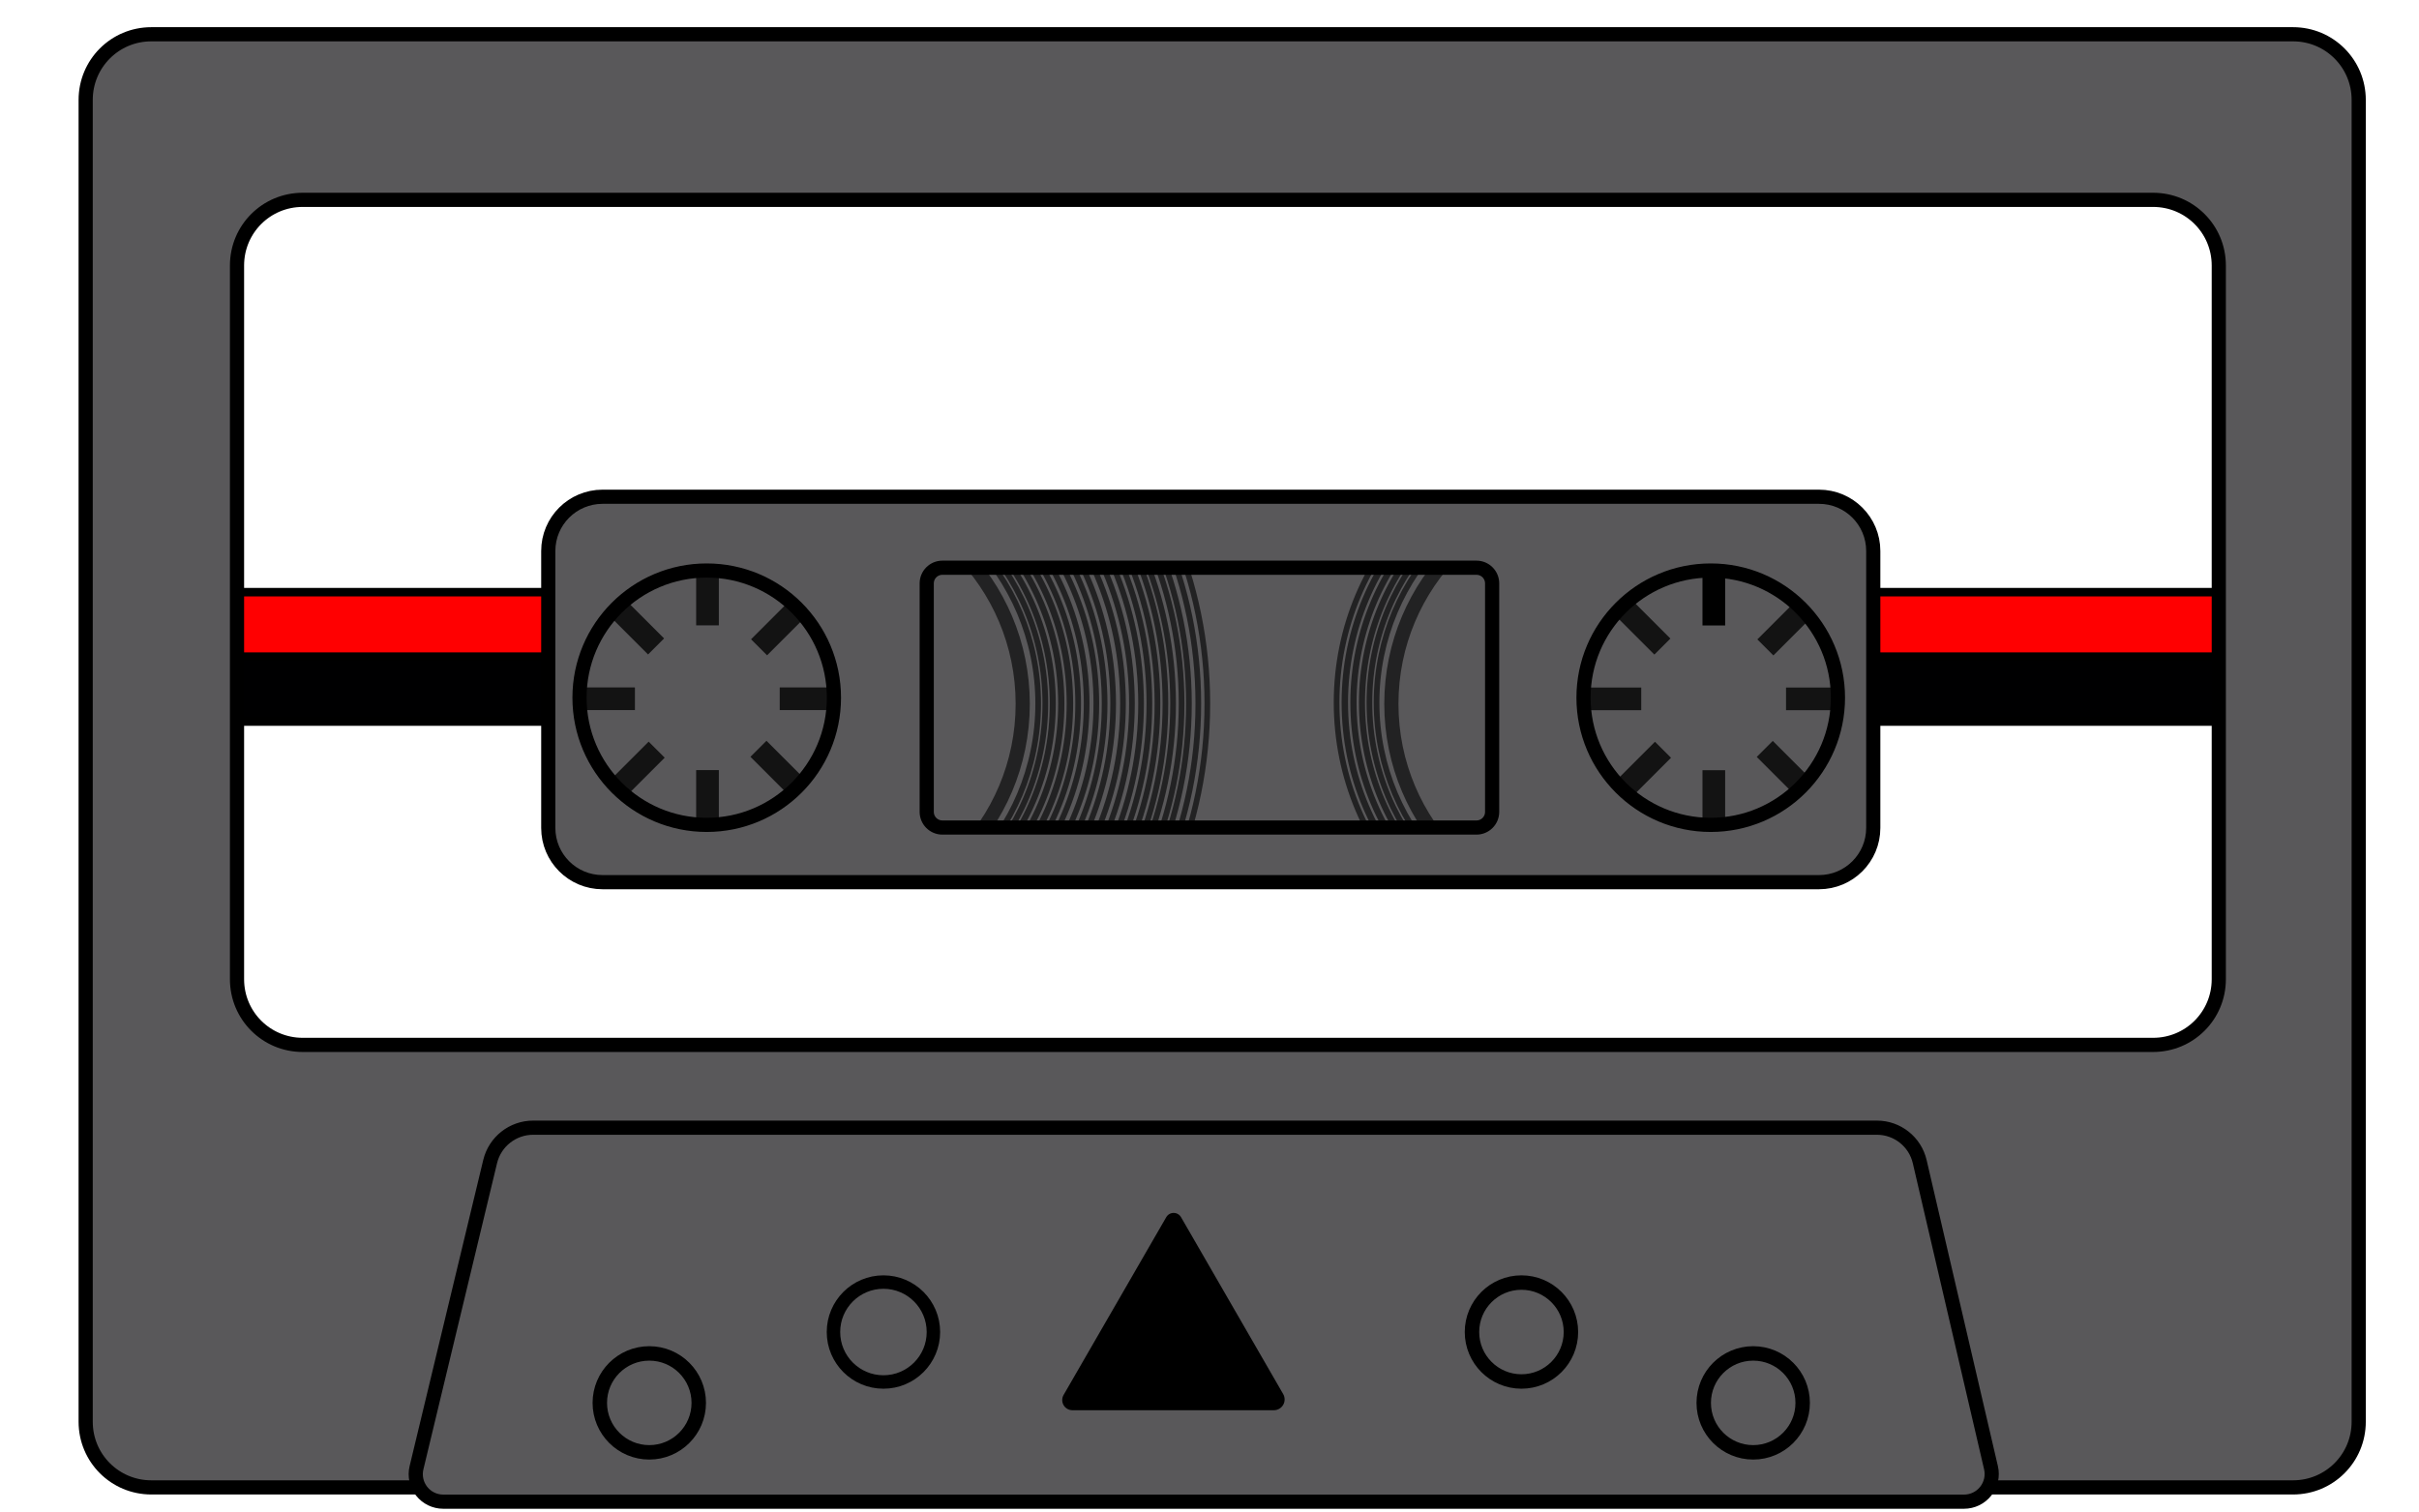
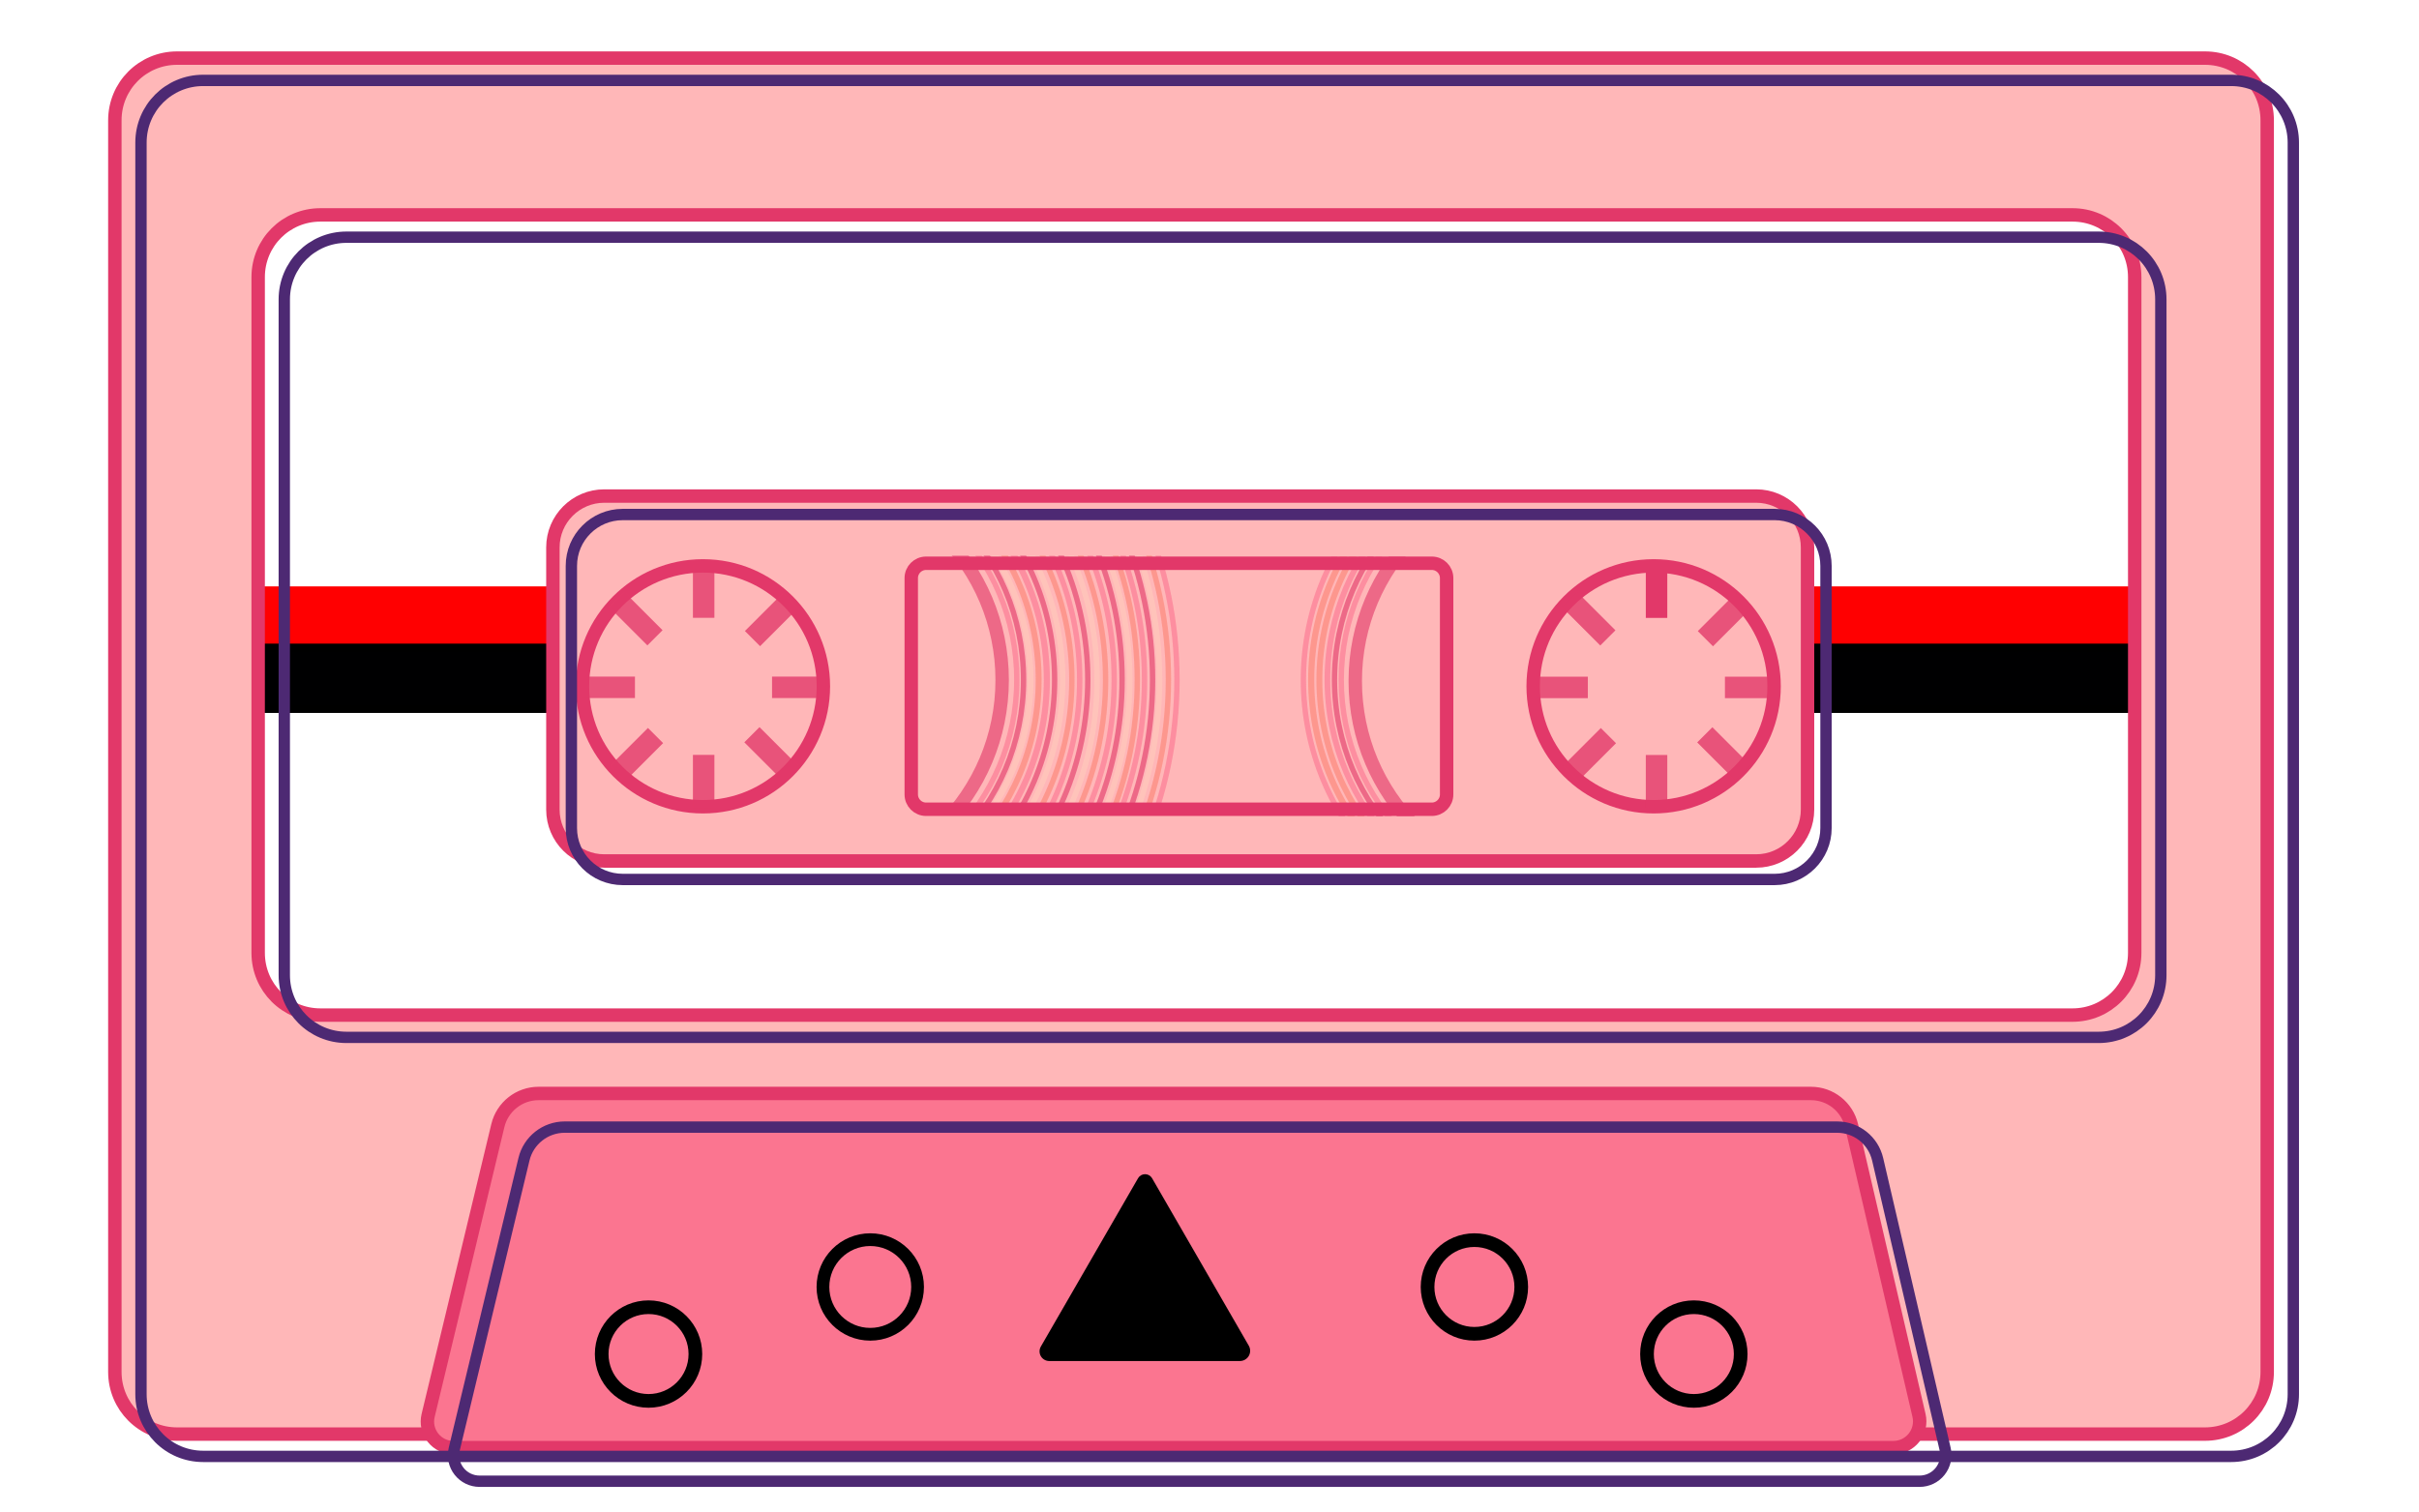
<svg xmlns="http://www.w3.org/2000/svg" version="1.1" id="svg2" width="853.333" height="533.333" viewBox="0 0 853.333 533.333">
  <defs id="defs6">
    <clipPath clipPathUnits="userSpaceOnUse" id="clipPath46">
      <rect style="opacity:1;fill:none;fill-opacity:1;stroke:#f08acb;stroke-width:5;stroke-linecap:round;stroke-linejoin:round;stroke-opacity:1" id="rect46" width="199.454" height="91.668" x="-522.813" y="200.679" ry="5.52" transform="scale(-1,1)" />
    </clipPath>
    <clipPath clipPathUnits="userSpaceOnUse" id="clipPath47">
      <rect style="opacity:1;fill:none;fill-opacity:1;stroke:#f08acb;stroke-width:5;stroke-linecap:round;stroke-linejoin:round;stroke-opacity:1" id="rect47" width="199.454" height="91.668" x="326.915" y="200.323" ry="5.52" />
    </clipPath>
  </defs>
  <g id="layer1" style="display:inline;opacity:1">
-     <rect style="fill:#ff0001;fill-opacity:1;stroke:#000000;stroke-width:3;stroke-miterlimit:4;stroke-dasharray:none;stroke-opacity:1" id="rect850" width="778.335" height="22.828" x="40.212" y="208.942" />
-     <rect style="opacity:1;fill:#000001;fill-opacity:1;stroke:#000000;stroke-width:3;stroke-miterlimit:4;stroke-dasharray:none;stroke-opacity:1" id="rect850-2" width="778.335" height="22.828" x="40.212" y="231.77" />
+     <rect style="fill:#ff0001;fill-opacity:1;stroke:none;stroke-width:2.841;stroke-miterlimit:4;stroke-dasharray:none;stroke-opacity:1" id="rect850" width="737.007" height="21.616" x="49.978" y="206.904" />
+     <rect style="opacity:1;fill:#000001;fill-opacity:1;stroke:#000000;stroke-width:2.841;stroke-miterlimit:4;stroke-dasharray:none;stroke-opacity:1" id="rect850-2" width="737.007" height="21.616" x="49.978" y="228.52" />
  </g>
  <g id="layer2" style="display:inline;opacity:1">
-     <path id="rect1829" style="opacity:1;fill:#59585a;fill-opacity:1;stroke:#000000;stroke-width:5;stroke-miterlimit:4;stroke-dasharray:none;stroke-opacity:1" d="m 53.389,12.088 c -12.836,0 -23.168,10.334 -23.168,23.17 V 501.656 c 0,12.836 10.332,23.168 23.168,23.168 H 808.895 c 12.836,0 23.17,-10.332 23.17,-23.168 V 35.258 c 0,-12.836 -10.334,-23.17 -23.17,-23.17 z m 53.389,58.426 h 652.758 c 12.836,0 23.17,10.334 23.17,23.17 V 345.518 c 0,12.836 -10.334,23.17 -23.17,23.17 H 106.777 c -12.836,0 -23.168,-10.334 -23.168,-23.17 V 93.684 c 0,-12.836 10.332,-23.17 23.168,-23.17 z" />
+     <path id="rect1829" style="opacity:1;fill:#ffb7b8;fill-opacity:1;stroke:#e23869;stroke-width:4.735;stroke-miterlimit:4;stroke-dasharray:none;stroke-opacity:1" d="m 62.454,20.503 c -12.154,0 -21.938,9.786 -21.938,21.94 V 484.076 c 0,12.154 9.784,21.938 21.938,21.938 H 777.845 c 12.154,0 21.94,-9.784 21.94,-21.938 V 42.442 c 0,-12.154 -9.786,-21.94 -21.94,-21.94 z m 50.554,55.324 h 618.098 c 12.154,0 21.94,9.786 21.94,21.94 V 336.228 c 0,12.154 -9.786,21.94 -21.94,21.94 H 113.008 c -12.154,0 -21.938,-9.786 -21.938,-21.94 V 97.766 c 0,-12.154 9.784,-21.94 21.938,-21.94 z" />
  </g>
  <g id="layer3" style="display:inline;opacity:1">
-     <rect style="fill:#59585a;fill-opacity:1;stroke:#000000;stroke-width:5;stroke-linecap:round;stroke-linejoin:round;stroke-miterlimit:4;stroke-dasharray:none;stroke-opacity:1" id="rect851" width="467.407" height="135.991" x="193.41" y="175.277" ry="19.139" />
+     <rect style="display:inline;fill:#ffb7b8;fill-opacity:1;stroke:#e23869;stroke-width:4.735;stroke-linecap:round;stroke-linejoin:round;stroke-miterlimit:4;stroke-dasharray:none;stroke-opacity:1" id="rect851" width="442.588" height="128.77" x="195.041" y="175.027" ry="18.123" />
    <g id="layer6">
-       <circle style="fill:none;fill-opacity:1;stroke:#000000;stroke-width:5;stroke-linecap:round;stroke-linejoin:round;stroke-opacity:1" id="path4" cx="249.304" cy="246.179" r="44.875" />
-       <circle style="fill:none;fill-opacity:1;stroke:#000000;stroke-width:5;stroke-linecap:round;stroke-linejoin:round;stroke-opacity:1" id="path4-2" cx="603.482" cy="246.179" r="44.875" />
-       <rect style="fill:#000000;fill-opacity:1;stroke:none;stroke-width:4.869;stroke-linecap:round;stroke-linejoin:round;stroke-opacity:1" id="rect5" width="8" height="20" x="600.569" y="200.69" />
-       <rect style="opacity:0.784;fill:#000000;fill-opacity:1;stroke:none;stroke-width:4.869;stroke-linecap:round;stroke-linejoin:round;stroke-opacity:1" id="rect5-6" width="8" height="20" x="600.569" y="271.765" />
-       <rect style="opacity:0.784;fill:#000000;fill-opacity:1;stroke:none;stroke-width:4.869;stroke-linecap:round;stroke-linejoin:round;stroke-opacity:1" id="rect5-0" width="8" height="20" x="-250.592" y="558.97" transform="rotate(-90)" />
-       <rect style="opacity:0.784;fill:#000000;fill-opacity:1;stroke:none;stroke-width:4.869;stroke-linecap:round;stroke-linejoin:round;stroke-opacity:1" id="rect5-6-5" width="8" height="20" x="-250.592" y="630.045" transform="rotate(-90)" />
-       <rect style="opacity:0.784;fill:#000000;fill-opacity:1;stroke:none;stroke-width:4.869;stroke-linecap:round;stroke-linejoin:round;stroke-opacity:1" id="rect5-5" width="8" height="20" x="249.351" y="555.984" transform="rotate(-45)" />
-       <rect style="opacity:0.784;fill:#000000;fill-opacity:1;stroke:none;stroke-width:4.869;stroke-linecap:round;stroke-linejoin:round;stroke-opacity:1" id="rect5-6-3" width="8" height="20" x="249.351" y="627.058" transform="rotate(-45)" />
-       <rect style="opacity:0.784;fill:#000000;fill-opacity:1;stroke:none;stroke-width:4.869;stroke-linecap:round;stroke-linejoin:round;stroke-opacity:1" id="rect5-0-3" width="8" height="20" x="-605.885" y="207.752" transform="rotate(-135)" />
-       <rect style="opacity:0.784;fill:#000000;fill-opacity:1;stroke:none;stroke-width:4.869;stroke-linecap:round;stroke-linejoin:round;stroke-opacity:1" id="rect5-6-5-0" width="8" height="20" x="-605.885" y="278.827" transform="rotate(-135)" />
-       <rect style="opacity:0.784;fill:#000000;fill-opacity:1;stroke:none;stroke-width:4.869;stroke-linecap:round;stroke-linejoin:round;stroke-opacity:1" id="rect5-4" width="8" height="20" x="245.579" y="200.652" />
-       <rect style="opacity:0.784;fill:#000000;fill-opacity:1;stroke:none;stroke-width:4.869;stroke-linecap:round;stroke-linejoin:round;stroke-opacity:1" id="rect5-6-0" width="8" height="20" x="245.579" y="271.727" />
-       <rect style="opacity:0.784;fill:#000000;fill-opacity:1;stroke:none;stroke-width:4.869;stroke-linecap:round;stroke-linejoin:round;stroke-opacity:1" id="rect5-0-1" width="8" height="20" x="-250.554" y="203.98" transform="rotate(-90)" />
-       <rect style="opacity:0.784;fill:#000000;fill-opacity:1;stroke:none;stroke-width:4.869;stroke-linecap:round;stroke-linejoin:round;stroke-opacity:1" id="rect5-6-5-1" width="8" height="20" x="-250.554" y="275.055" transform="rotate(-90)" />
-       <rect style="opacity:0.784;fill:#000000;fill-opacity:1;stroke:none;stroke-width:4.869;stroke-linecap:round;stroke-linejoin:round;stroke-opacity:1" id="rect5-5-2" width="8" height="20" x="-1.638" y="304.941" transform="rotate(-45)" />
-       <rect style="opacity:0.784;fill:#000000;fill-opacity:1;stroke:none;stroke-width:4.869;stroke-linecap:round;stroke-linejoin:round;stroke-opacity:1" id="rect5-6-3-2" width="8" height="20" x="-1.638" y="376.015" transform="rotate(-45)" />
-       <rect style="opacity:0.784;fill:#000000;fill-opacity:1;stroke:none;stroke-width:4.869;stroke-linecap:round;stroke-linejoin:round;stroke-opacity:1" id="rect5-0-3-5" width="8" height="20" x="-354.843" y="-43.237" transform="rotate(-135)" />
-       <rect style="opacity:0.784;fill:#000000;fill-opacity:1;stroke:none;stroke-width:4.869;stroke-linecap:round;stroke-linejoin:round;stroke-opacity:1" id="rect5-6-5-0-6" width="8" height="20" x="-354.843" y="27.837" transform="rotate(-135)" />
+       <circle style="fill:none;fill-opacity:1;stroke:#e23869;stroke-width:4.735;stroke-linecap:round;stroke-linejoin:round;stroke-opacity:1" id="path4" cx="247.968" cy="242.164" r="42.492" />
+       <circle style="fill:none;fill-opacity:1;stroke:#e23869;stroke-width:4.735;stroke-linecap:round;stroke-linejoin:round;stroke-opacity:1" id="path4-2" cx="583.339" cy="242.164" r="42.492" />
+       <rect style="fill:#e23869;fill-opacity:1;stroke:none;stroke-width:4.611;stroke-linecap:round;stroke-linejoin:round;stroke-opacity:1" id="rect5" width="7.575" height="18.938" x="580.581" y="199.091" />
+       <rect style="opacity:0.784;fill:#e23869;fill-opacity:1;stroke:none;stroke-width:4.611;stroke-linecap:round;stroke-linejoin:round;stroke-opacity:1" id="rect5-6" width="7.575" height="18.938" x="580.581" y="266.391" />
+       <rect style="opacity:0.784;fill:#e23869;fill-opacity:1;stroke:none;stroke-width:4.611;stroke-linecap:round;stroke-linejoin:round;stroke-opacity:1" id="rect5-0" width="7.575" height="18.938" x="-246.343" y="541.191" transform="rotate(-90)" />
+       <rect style="opacity:0.784;fill:#e23869;fill-opacity:1;stroke:none;stroke-width:4.611;stroke-linecap:round;stroke-linejoin:round;stroke-opacity:1" id="rect5-6-5" width="7.575" height="18.938" x="-246.343" y="608.492" transform="rotate(-90)" />
+       <rect style="opacity:0.784;fill:#e23869;fill-opacity:1;stroke:none;stroke-width:4.611;stroke-linecap:round;stroke-linejoin:round;stroke-opacity:1" id="rect5-5" width="7.575" height="18.938" x="238.122" y="541.281" transform="rotate(-45)" />
+       <rect style="opacity:0.784;fill:#e23869;fill-opacity:1;stroke:none;stroke-width:4.611;stroke-linecap:round;stroke-linejoin:round;stroke-opacity:1" id="rect5-6-3" width="7.575" height="18.938" x="238.122" y="608.582" transform="rotate(-45)" />
+       <rect style="opacity:0.784;fill:#e23869;fill-opacity:1;stroke:none;stroke-width:4.611;stroke-linecap:round;stroke-linejoin:round;stroke-opacity:1" id="rect5-0-3" width="7.575" height="18.938" x="-588.533" y="198.732" transform="rotate(-135)" />
+       <rect style="opacity:0.784;fill:#e23869;fill-opacity:1;stroke:none;stroke-width:4.611;stroke-linecap:round;stroke-linejoin:round;stroke-opacity:1" id="rect5-6-5-0" width="7.575" height="18.938" x="-588.533" y="266.033" transform="rotate(-135)" />
+       <rect style="opacity:0.784;fill:#e23869;fill-opacity:1;stroke:none;stroke-width:4.611;stroke-linecap:round;stroke-linejoin:round;stroke-opacity:1" id="rect5-4" width="7.575" height="18.938" x="244.44" y="199.055" />
+       <rect style="opacity:0.784;fill:#e23869;fill-opacity:1;stroke:none;stroke-width:4.611;stroke-linecap:round;stroke-linejoin:round;stroke-opacity:1" id="rect5-6-0" width="7.575" height="18.938" x="244.44" y="266.355" />
+       <rect style="opacity:0.784;fill:#e23869;fill-opacity:1;stroke:none;stroke-width:4.611;stroke-linecap:round;stroke-linejoin:round;stroke-opacity:1" id="rect5-0-1" width="7.575" height="18.938" x="-246.307" y="205.05" transform="rotate(-90)" />
+       <rect style="opacity:0.784;fill:#e23869;fill-opacity:1;stroke:none;stroke-width:4.611;stroke-linecap:round;stroke-linejoin:round;stroke-opacity:1" id="rect5-6-5-1" width="7.575" height="18.938" x="-246.307" y="272.35" transform="rotate(-90)" />
+       <rect style="opacity:0.784;fill:#e23869;fill-opacity:1;stroke:none;stroke-width:4.611;stroke-linecap:round;stroke-linejoin:round;stroke-opacity:1" id="rect5-5-2" width="7.575" height="18.938" x="0.46" y="303.568" transform="rotate(-45)" />
+       <rect style="opacity:0.784;fill:#e23869;fill-opacity:1;stroke:none;stroke-width:4.611;stroke-linecap:round;stroke-linejoin:round;stroke-opacity:1" id="rect5-6-3-2" width="7.575" height="18.938" x="0.46" y="370.869" transform="rotate(-45)" />
+       <rect style="opacity:0.784;fill:#e23869;fill-opacity:1;stroke:none;stroke-width:4.611;stroke-linecap:round;stroke-linejoin:round;stroke-opacity:1" id="rect5-0-3-5" width="7.575" height="18.938" x="-350.82" y="-38.93" transform="rotate(-135)" />
+       <rect style="opacity:0.784;fill:#e23869;fill-opacity:1;stroke:none;stroke-width:4.611;stroke-linecap:round;stroke-linejoin:round;stroke-opacity:1" id="rect5-6-5-0-6" width="7.575" height="18.938" x="-350.82" y="28.37" transform="rotate(-135)" />
    </g>
    <g id="layer7">
-       <g id="layer8" style="display:inline;opacity:0.784" clip-path="url(#clipPath47)">
-         <circle style="display:inline;opacity:0.784;fill:none;fill-opacity:1;stroke:#000000;stroke-width:1.996;stroke-linecap:round;stroke-linejoin:round;stroke-dasharray:none;stroke-opacity:1" id="path5-1" cx="283.785" cy="248.27" r="82.447" />
-         <circle style="display:inline;opacity:0.784;fill:none;fill-opacity:1;stroke:#000000;stroke-width:2;stroke-linecap:round;stroke-linejoin:round;stroke-dasharray:none;stroke-opacity:1" id="path5-1-9" cx="283.486" cy="248.27" r="85.262" />
-         <circle style="display:inline;opacity:0.784;fill:none;fill-opacity:1;stroke:#000000;stroke-width:2.128;stroke-linecap:round;stroke-linejoin:round;stroke-dasharray:none;stroke-opacity:1" id="path5-1-1" cx="283.486" cy="248.27" r="87.891" />
-         <circle style="display:inline;opacity:0.784;fill:none;fill-opacity:1;stroke:#000000;stroke-width:2.2;stroke-linecap:round;stroke-linejoin:round;stroke-dasharray:none;stroke-opacity:1" id="path5-1-9-6" cx="283.486" cy="248.27" r="90.892" />
-         <circle style="display:inline;opacity:0.784;fill:none;fill-opacity:1;stroke:#000000;stroke-width:2.274;stroke-linecap:round;stroke-linejoin:round;stroke-dasharray:none;stroke-opacity:1" id="path5-1-5" cx="283.486" cy="248.27" r="93.938" />
-         <circle style="display:inline;opacity:0.784;fill:none;fill-opacity:1;stroke:#000000;stroke-width:2;stroke-linecap:round;stroke-linejoin:round;stroke-dasharray:none;stroke-opacity:1" id="path5-1-9-3" cx="283.186" cy="248.27" r="97.145" />
-         <circle style="display:inline;opacity:0.784;fill:none;fill-opacity:1;stroke:#000000;stroke-width:2;stroke-linecap:round;stroke-linejoin:round;stroke-dasharray:none;stroke-opacity:1" id="path5-1-1-2" cx="283.186" cy="248.27" r="100.141" />
-         <circle style="display:inline;opacity:0.784;fill:none;fill-opacity:1;stroke:#000000;stroke-width:2;stroke-linecap:round;stroke-linejoin:round;stroke-dasharray:none;stroke-opacity:1" id="path5-1-9-6-1" cx="283.186" cy="248.27" r="103.56" />
-         <circle style="display:inline;opacity:0.784;fill:none;fill-opacity:1;stroke:#000000;stroke-width:2;stroke-linecap:round;stroke-linejoin:round;stroke-dasharray:none;stroke-opacity:1" id="path5-1-2" cx="280.886" cy="248.27" r="108.781" />
-         <circle style="display:inline;opacity:0.784;fill:none;fill-opacity:1;stroke:#000000;stroke-width:2;stroke-linecap:round;stroke-linejoin:round;stroke-dasharray:none;stroke-opacity:1" id="path5-1-9-9" cx="280.186" cy="248.27" r="112.495" />
-         <circle style="display:inline;opacity:0.784;fill:none;fill-opacity:1;stroke:#000000;stroke-width:2;stroke-linecap:round;stroke-linejoin:round;stroke-dasharray:none;stroke-opacity:1" id="path5-1-1-0" cx="280.186" cy="248.27" r="115.964" />
-         <circle style="display:inline;opacity:0.784;fill:none;fill-opacity:1;stroke:#000000;stroke-width:2;stroke-linecap:round;stroke-linejoin:round;stroke-dasharray:none;stroke-opacity:1" id="path5-1-9-6-9" cx="279.386" cy="248.27" r="119.923" />
-         <circle style="display:inline;opacity:0.784;fill:none;fill-opacity:1;stroke:#000000;stroke-width:2;stroke-linecap:round;stroke-linejoin:round;stroke-dasharray:none;stroke-opacity:1" id="path5-1-5-9" cx="278.586" cy="248.27" r="123.941" />
-         <circle style="display:inline;opacity:0.784;fill:none;fill-opacity:1;stroke:#000000;stroke-width:2;stroke-linecap:round;stroke-linejoin:round;stroke-dasharray:none;stroke-opacity:1" id="path5-1-9-3-2" cx="277.286" cy="248.27" r="128.173" />
-         <circle style="display:inline;opacity:0.784;fill:none;fill-opacity:1;stroke:#000000;stroke-width:2;stroke-linecap:round;stroke-linejoin:round;stroke-dasharray:none;stroke-opacity:1" id="path5-1-1-2-5" cx="276.186" cy="248.27" r="132.126" />
-         <circle style="display:inline;opacity:0.784;fill:none;fill-opacity:1;stroke:#000000;stroke-width:2;stroke-linecap:round;stroke-linejoin:round;stroke-dasharray:none;stroke-opacity:1" id="path5-1-9-6-1-3" cx="274.486" cy="248.27" r="136.637" />
-         <circle style="display:inline;opacity:0.784;fill:none;fill-opacity:1;stroke:#000000;stroke-width:2;stroke-linecap:round;stroke-linejoin:round;stroke-dasharray:none;stroke-opacity:1" id="circle5" cx="276.186" cy="248.27" r="137.635" />
-         <circle style="display:inline;opacity:0.784;fill:none;fill-opacity:1;stroke:#000000;stroke-width:2;stroke-linecap:round;stroke-linejoin:round;stroke-dasharray:none;stroke-opacity:1" id="circle6" cx="274.486" cy="248.27" r="142.335" />
-         <circle style="display:inline;opacity:0.784;fill:none;fill-opacity:1;stroke:#000000;stroke-width:2;stroke-linecap:round;stroke-linejoin:round;stroke-dasharray:none;stroke-opacity:1" id="circle7" cx="272.686" cy="248.27" r="146.724" />
-         <circle style="display:inline;opacity:0.784;fill:none;fill-opacity:1;stroke:#000000;stroke-width:2;stroke-linecap:round;stroke-linejoin:round;stroke-dasharray:none;stroke-opacity:1" id="circle8" cx="270.986" cy="248.27" r="151.734" />
-         <circle style="display:inline;opacity:0.784;fill:none;fill-opacity:1;stroke:#000000;stroke-width:2;stroke-linecap:round;stroke-linejoin:round;stroke-dasharray:none;stroke-opacity:1" id="circle9" cx="269.086" cy="248.27" r="156.818" />
-         <circle style="opacity:0.784;fill:none;fill-opacity:1;stroke:#000000;stroke-width:5;stroke-linecap:round;stroke-linejoin:round;stroke-opacity:1" id="path5" cx="283.851" cy="248.359" r="76.928" />
+       <g id="layer8" style="display:inline;opacity:0.784" clip-path="url(#clipPath47)" transform="translate(0,-4.27379)">
+         <circle style="display:inline;opacity:0.784;fill:none;fill-opacity:1;stroke:#fb7590;stroke-width:1.89;stroke-linecap:round;stroke-linejoin:round;stroke-dasharray:none;stroke-opacity:1" id="path5-1" cx="280.618" cy="244.144" r="78.069" />
+         <circle style="display:inline;opacity:0.784;fill:none;fill-opacity:1;stroke:#e23869;stroke-width:1.894;stroke-linecap:round;stroke-linejoin:round;stroke-dasharray:none;stroke-opacity:1" id="path5-1-9" cx="280.334" cy="244.144" r="80.735" />
+         <circle style="display:inline;opacity:0.784;fill:none;fill-opacity:1;stroke:#ffccbb;stroke-width:2.015;stroke-linecap:round;stroke-linejoin:round;stroke-dasharray:none;stroke-opacity:1" id="path5-1-1" cx="280.334" cy="244.144" r="83.225" />
+         <circle style="display:inline;opacity:0.784;fill:none;fill-opacity:1;stroke:#fd8374;stroke-width:2.084;stroke-linecap:round;stroke-linejoin:round;stroke-dasharray:none;stroke-opacity:1" id="path5-1-9-6" cx="280.334" cy="244.144" r="86.066" />
+         <circle style="display:inline;opacity:0.784;fill:none;fill-opacity:1;stroke:#fb7590;stroke-width:2.153;stroke-linecap:round;stroke-linejoin:round;stroke-dasharray:none;stroke-opacity:1" id="path5-1-5" cx="280.334" cy="244.144" r="88.95" />
+         <circle style="display:inline;opacity:0.784;fill:none;fill-opacity:1;stroke:#e23869;stroke-width:1.894;stroke-linecap:round;stroke-linejoin:round;stroke-dasharray:none;stroke-opacity:1" id="path5-1-9-3" cx="280.05" cy="244.144" r="91.987" />
+         <circle style="display:inline;opacity:0.784;fill:none;fill-opacity:1;stroke:#ffccbb;stroke-width:1.894;stroke-linecap:round;stroke-linejoin:round;stroke-dasharray:none;stroke-opacity:1" id="path5-1-1-2" cx="280.05" cy="244.144" r="94.824" />
+         <circle style="display:inline;opacity:0.784;fill:none;fill-opacity:1;stroke:#fd8374;stroke-width:1.894;stroke-linecap:round;stroke-linejoin:round;stroke-dasharray:none;stroke-opacity:1" id="path5-1-9-6-1" cx="280.05" cy="244.144" r="98.061" />
+         <circle style="display:inline;opacity:0.784;fill:none;fill-opacity:1;stroke:#fb7590;stroke-width:1.894;stroke-linecap:round;stroke-linejoin:round;stroke-dasharray:none;stroke-opacity:1" id="path5-1-2" cx="277.872" cy="244.144" r="103.005" />
+         <circle style="display:inline;opacity:0.784;fill:none;fill-opacity:1;stroke:#e23869;stroke-width:1.894;stroke-linecap:round;stroke-linejoin:round;stroke-dasharray:none;stroke-opacity:1" id="path5-1-9-9" cx="277.209" cy="244.144" r="106.522" />
+         <circle style="display:inline;opacity:0.784;fill:none;fill-opacity:1;stroke:#ffccbb;stroke-width:1.894;stroke-linecap:round;stroke-linejoin:round;stroke-dasharray:none;stroke-opacity:1" id="path5-1-1-0" cx="277.209" cy="244.144" r="109.806" />
+         <circle style="display:inline;opacity:0.784;fill:none;fill-opacity:1;stroke:#fd8374;stroke-width:1.894;stroke-linecap:round;stroke-linejoin:round;stroke-dasharray:none;stroke-opacity:1" id="path5-1-9-6-9" cx="276.452" cy="244.144" r="113.556" />
+         <circle style="display:inline;opacity:0.784;fill:none;fill-opacity:1;stroke:#fb7590;stroke-width:1.894;stroke-linecap:round;stroke-linejoin:round;stroke-dasharray:none;stroke-opacity:1" id="path5-1-5-9" cx="275.694" cy="244.144" r="117.361" />
+         <circle style="display:inline;opacity:0.784;fill:none;fill-opacity:1;stroke:#e23869;stroke-width:1.894;stroke-linecap:round;stroke-linejoin:round;stroke-dasharray:none;stroke-opacity:1" id="path5-1-9-3-2" cx="274.463" cy="244.144" r="121.368" />
+         <circle style="display:inline;opacity:0.784;fill:none;fill-opacity:1;stroke:#ffccbb;stroke-width:1.894;stroke-linecap:round;stroke-linejoin:round;stroke-dasharray:none;stroke-opacity:1" id="path5-1-1-2-5" cx="273.422" cy="244.144" r="125.11" />
+         <circle style="display:inline;opacity:0.784;fill:none;fill-opacity:1;stroke:#fd8374;stroke-width:1.894;stroke-linecap:round;stroke-linejoin:round;stroke-dasharray:none;stroke-opacity:1" id="path5-1-9-6-1-3" cx="271.812" cy="244.144" r="129.382" />
+         <circle style="display:inline;opacity:0.784;fill:none;fill-opacity:1;stroke:#fb7590;stroke-width:1.894;stroke-linecap:round;stroke-linejoin:round;stroke-dasharray:none;stroke-opacity:1" id="circle5" cx="273.422" cy="244.144" r="130.327" />
+         <circle style="display:inline;opacity:0.784;fill:none;fill-opacity:1;stroke:#e23869;stroke-width:1.894;stroke-linecap:round;stroke-linejoin:round;stroke-dasharray:none;stroke-opacity:1" id="circle6" cx="271.812" cy="244.144" r="134.777" />
+         <circle style="display:inline;opacity:0.784;fill:none;fill-opacity:1;stroke:#ffccbb;stroke-width:1.894;stroke-linecap:round;stroke-linejoin:round;stroke-dasharray:none;stroke-opacity:1" id="circle7" cx="270.107" cy="244.144" r="138.933" />
+         <circle style="display:inline;opacity:0.784;fill:none;fill-opacity:1;stroke:#fd8374;stroke-width:1.894;stroke-linecap:round;stroke-linejoin:round;stroke-dasharray:none;stroke-opacity:1" id="circle8" cx="268.497" cy="244.144" r="143.677" />
+         <circle style="display:inline;opacity:0.784;fill:none;fill-opacity:1;stroke:#fb7590;stroke-width:1.894;stroke-linecap:round;stroke-linejoin:round;stroke-dasharray:none;stroke-opacity:1" id="circle9" cx="266.699" cy="244.144" r="148.491" />
+         <circle style="opacity:0.784;fill:none;fill-opacity:1;stroke:#e23869;stroke-width:4.735;stroke-linecap:round;stroke-linejoin:round;stroke-opacity:1" id="path5" cx="280.68" cy="244.229" r="72.844" />
      </g>
-       <g id="g32" style="display:inline;opacity:0.784" transform="matrix(-1,0,0,1,849.7283,-0.3561491)" clip-path="url(#clipPath46)">
-         <circle style="display:inline;opacity:0.784;fill:none;fill-opacity:1;stroke:#000000;stroke-width:1.996;stroke-linecap:round;stroke-linejoin:round;stroke-dasharray:none;stroke-opacity:1" id="circle12" cx="281.686" cy="248.27" r="82.447" />
-         <circle style="display:inline;opacity:0.784;fill:none;fill-opacity:1;stroke:#000000;stroke-width:2;stroke-linecap:round;stroke-linejoin:round;stroke-dasharray:none;stroke-opacity:1" id="circle13" cx="281.386" cy="248.27" r="85.262" />
-         <circle style="display:inline;opacity:0.784;fill:none;fill-opacity:1;stroke:#000000;stroke-width:2.128;stroke-linecap:round;stroke-linejoin:round;stroke-dasharray:none;stroke-opacity:1" id="circle14" cx="281.386" cy="248.27" r="87.891" />
-         <circle style="display:inline;opacity:0.784;fill:none;fill-opacity:1;stroke:#000000;stroke-width:2.2;stroke-linecap:round;stroke-linejoin:round;stroke-dasharray:none;stroke-opacity:1" id="circle15" cx="281.386" cy="248.27" r="90.892" />
-         <circle style="display:inline;opacity:0.784;fill:none;fill-opacity:1;stroke:#000000;stroke-width:2.274;stroke-linecap:round;stroke-linejoin:round;stroke-dasharray:none;stroke-opacity:1" id="circle16" cx="281.386" cy="248.27" r="93.938" />
-         <circle style="display:inline;opacity:0.784;fill:none;fill-opacity:1;stroke:#000000;stroke-width:2;stroke-linecap:round;stroke-linejoin:round;stroke-dasharray:none;stroke-opacity:1" id="circle17" cx="281.086" cy="248.27" r="97.145" />
-         <circle style="opacity:0.784;fill:none;fill-opacity:1;stroke:#000000;stroke-width:5;stroke-linecap:round;stroke-linejoin:round;stroke-opacity:1" id="path5-7" cx="-281.979" cy="248.715" r="76.928" transform="scale(-1,1)" />
+       <g id="g32" style="display:inline;opacity:0.784" transform="matrix(-1,0,0,1,851.1528,-4.27379)" clip-path="url(#clipPath46)">
+         <circle style="display:inline;opacity:0.784;fill:none;fill-opacity:1;stroke:#fb7590;stroke-width:1.89;stroke-linecap:round;stroke-linejoin:round;stroke-dasharray:none;stroke-opacity:1" id="circle12" cx="299.947" cy="244.163" r="78.069" />
+         <circle style="display:inline;opacity:0.784;fill:none;fill-opacity:1;stroke:#e23869;stroke-width:1.894;stroke-linecap:round;stroke-linejoin:round;stroke-dasharray:none;stroke-opacity:1" id="circle13" cx="299.663" cy="244.163" r="80.735" />
+         <circle style="display:inline;opacity:0.784;fill:none;fill-opacity:1;stroke:#fb7590;stroke-width:2.015;stroke-linecap:round;stroke-linejoin:round;stroke-dasharray:none;stroke-opacity:1" id="circle14" cx="299.663" cy="244.163" r="83.225" />
+         <circle style="display:inline;opacity:0.784;fill:none;fill-opacity:1;stroke:#fd8374;stroke-width:2.084;stroke-linecap:round;stroke-linejoin:round;stroke-dasharray:none;stroke-opacity:1" id="circle15" cx="299.663" cy="244.163" r="86.066" />
+         <circle style="display:inline;opacity:0.784;fill:none;fill-opacity:1;stroke:#fd8374;stroke-width:2.153;stroke-linecap:round;stroke-linejoin:round;stroke-dasharray:none;stroke-opacity:1" id="circle16" cx="299.663" cy="244.163" r="88.95" />
+         <circle style="display:inline;opacity:0.784;fill:none;fill-opacity:1;stroke:#fb7590;stroke-width:1.894;stroke-linecap:round;stroke-linejoin:round;stroke-dasharray:none;stroke-opacity:1" id="circle17" cx="299.379" cy="244.163" r="91.987" />
+         <circle style="opacity:0.784;fill:none;fill-opacity:1;stroke:#e23869;stroke-width:4.735;stroke-linecap:round;stroke-linejoin:round;stroke-opacity:1" id="path5-7" cx="-300.225" cy="244.585" r="72.844" transform="scale(-1,1)" />
      </g>
-       <rect style="fill:none;fill-opacity:1;stroke:#000000;stroke-width:5;stroke-linecap:round;stroke-linejoin:round;stroke-opacity:1" id="rect4-8" width="199.454" height="91.668" x="326.915" y="200.323" ry="5.52" />
+       <rect style="fill:none;fill-opacity:1;stroke:#e23869;stroke-width:4.735;stroke-linecap:round;stroke-linejoin:round;stroke-opacity:1" id="rect4-8" width="188.863" height="86.801" x="321.457" y="198.743" ry="5.227" />
    </g>
  </g>
  <g id="layer4" style="display:inline;opacity:1">
-     <path id="rect2832" style="fill:#59585a;stroke:#000000;stroke-width:5;stroke-linecap:round;stroke-linejoin:round" d="m 188.087,397.9 474.022,0 a 15.5,15.5 38.447 0 1 15.096,11.985 l 25.143,107.991 a 9.77,9.77 128.447 0 1 -9.515,11.985 H 156.356 a 9.698,9.698 51.76 0 1 -9.429,-11.965 l 25.977,-108.032 a 15.616,15.616 141.76 0 1 15.183,-11.965 z" />
+     <path id="rect2832" style="fill:#fb7590;stroke:#e23869;stroke-width:5;stroke-linecap:round;stroke-linejoin:round" d="m 188.087,397.9 474.022,0 a 15.5,15.5 38.447 0 1 15.096,11.985 l 25.143,107.991 a 9.77,9.77 128.447 0 1 -9.515,11.985 H 156.356 a 9.698,9.698 51.76 0 1 -9.429,-11.965 l 25.977,-108.032 a 15.616,15.616 141.76 0 1 15.183,-11.965 z" transform="matrix(0.9469024,0,0,0.9469024,11.90063,9.056673)" />
  </g>
  <g id="layer5" style="display:inline">
-     <ellipse style="fill:none;stroke:#000000;stroke-width:5.096;stroke-linecap:round;stroke-linejoin:round" id="path1" cx="229.042" cy="495" rx="17.452" ry="17.452" />
-     <ellipse style="fill:none;stroke:#000000;stroke-width:5.096;stroke-linecap:round;stroke-linejoin:round" id="path1-4" cx="618.464" cy="495" rx="17.452" ry="17.452" />
-     <ellipse style="fill:none;stroke:#000000;stroke-width:5.096;stroke-linecap:round;stroke-linejoin:round" id="path1-3" cx="536.712" cy="470" rx="17.452" ry="17.452" />
-     <circle style="fill:none;stroke:#000000;stroke-width:4.744;stroke-linecap:round;stroke-linejoin:round" id="path2" cx="311.644" cy="470" r="17.628" />
-     <path style="fill:#000000;fill-opacity:1;stroke:none;stroke-width:5;stroke-linecap:round;stroke-linejoin:round" id="path3" d="m 427.887,465.57 -27.469,0 -27.75,0 a 2.792,2.792 60 0 1 -2.418,-4.188 l 13.875,-24.032 14.263,-24.704 a 2.344,2.344 2.5219961e-7 0 1 4.061,0 l 14.263,24.704 13.734,23.788 a 2.955,2.955 120 0 1 -2.559,4.432 z" transform="matrix(1.286919,0,0,1.286919,-101.2884,-101.5594)" />
+     <ellipse style="fill:none;stroke:#000000;stroke-width:4.825;stroke-linecap:round;stroke-linejoin:round" id="path1" cx="228.781" cy="477.773" rx="16.526" ry="16.526" />
+     <ellipse style="fill:none;stroke:#000000;stroke-width:4.825;stroke-linecap:round;stroke-linejoin:round" id="path1-4" cx="597.526" cy="477.773" rx="16.526" ry="16.526" />
+     <ellipse style="fill:none;stroke:#000000;stroke-width:4.825;stroke-linecap:round;stroke-linejoin:round" id="path1-3" cx="520.115" cy="454.101" rx="16.526" ry="16.526" />
+     <circle style="fill:none;stroke:#000000;stroke-width:4.492;stroke-linecap:round;stroke-linejoin:round" id="path2" cx="306.997" cy="454.101" r="16.692" />
+     <path style="fill:#000000;fill-opacity:1;stroke:none;stroke-width:5;stroke-linecap:round;stroke-linejoin:round" id="path3" d="m 427.887,465.57 -27.469,0 -27.75,0 a 2.792,2.792 60 0 1 -2.418,-4.188 l 13.875,-24.032 14.263,-24.704 a 2.344,2.344 2.5219961e-7 0 1 4.061,0 l 14.263,24.704 13.734,23.788 a 2.955,2.955 120 0 1 -2.559,4.432 z" transform="matrix(1.218587,0,0,1.218587,-84.00962,-87.11015)" />
+   </g>
+   <g id="layer9" style="display:inline;opacity:1" transform="translate(-4.27379,-4.27379)">
+     <path id="path6" style="display:inline;opacity:1;fill:none;stroke:#4d2973;stroke-width:4.224;stroke-linecap:round;stroke-linejoin:round;stroke-dasharray:none;stroke-opacity:1" d="m 188.087,397.9 474.022,0 a 15.5,15.5 38.447 0 1 15.096,11.985 l 25.143,107.991 a 9.77,9.77 128.447 0 1 -9.515,11.985 H 156.356 a 9.698,9.698 51.76 0 1 -9.429,-11.965 l 25.977,-108.032 a 15.616,15.616 141.76 0 1 15.183,-11.965 z" transform="matrix(0.9469024,0,0,0.9469024,25.39017,25.19726)" />
+     <path id="path7" style="display:inline;opacity:1;fill:none;fill-opacity:1;stroke:#4d2973;stroke-width:4;stroke-miterlimit:4;stroke-dasharray:none;stroke-opacity:1" d="m 75.944,32.643 c -12.154,0 -21.938,9.786 -21.938,21.94 V 496.217 c 0,12.154 9.784,21.938 21.938,21.938 H 791.334 c 12.154,0 21.94,-9.784 21.94,-21.938 V 54.583 c 0,-12.154 -9.786,-21.94 -21.94,-21.94 z M 126.498,87.967 h 618.098 c 12.154,0 21.94,9.786 21.94,21.94 v 238.462 c 0,12.154 -9.786,21.94 -21.94,21.94 H 126.498 c -12.154,0 -21.938,-9.786 -21.938,-21.94 v -238.462 c 0,-12.154 9.784,-21.94 21.938,-21.94 z" />
+     <rect style="display:inline;opacity:1;fill:none;fill-opacity:1;stroke:#4d2973;stroke-width:4;stroke-linecap:round;stroke-linejoin:round;stroke-miterlimit:4;stroke-dasharray:none;stroke-opacity:1" id="rect7" width="442.588" height="128.77" x="205.832" y="185.819" ry="18.123" />
  </g>
</svg>
